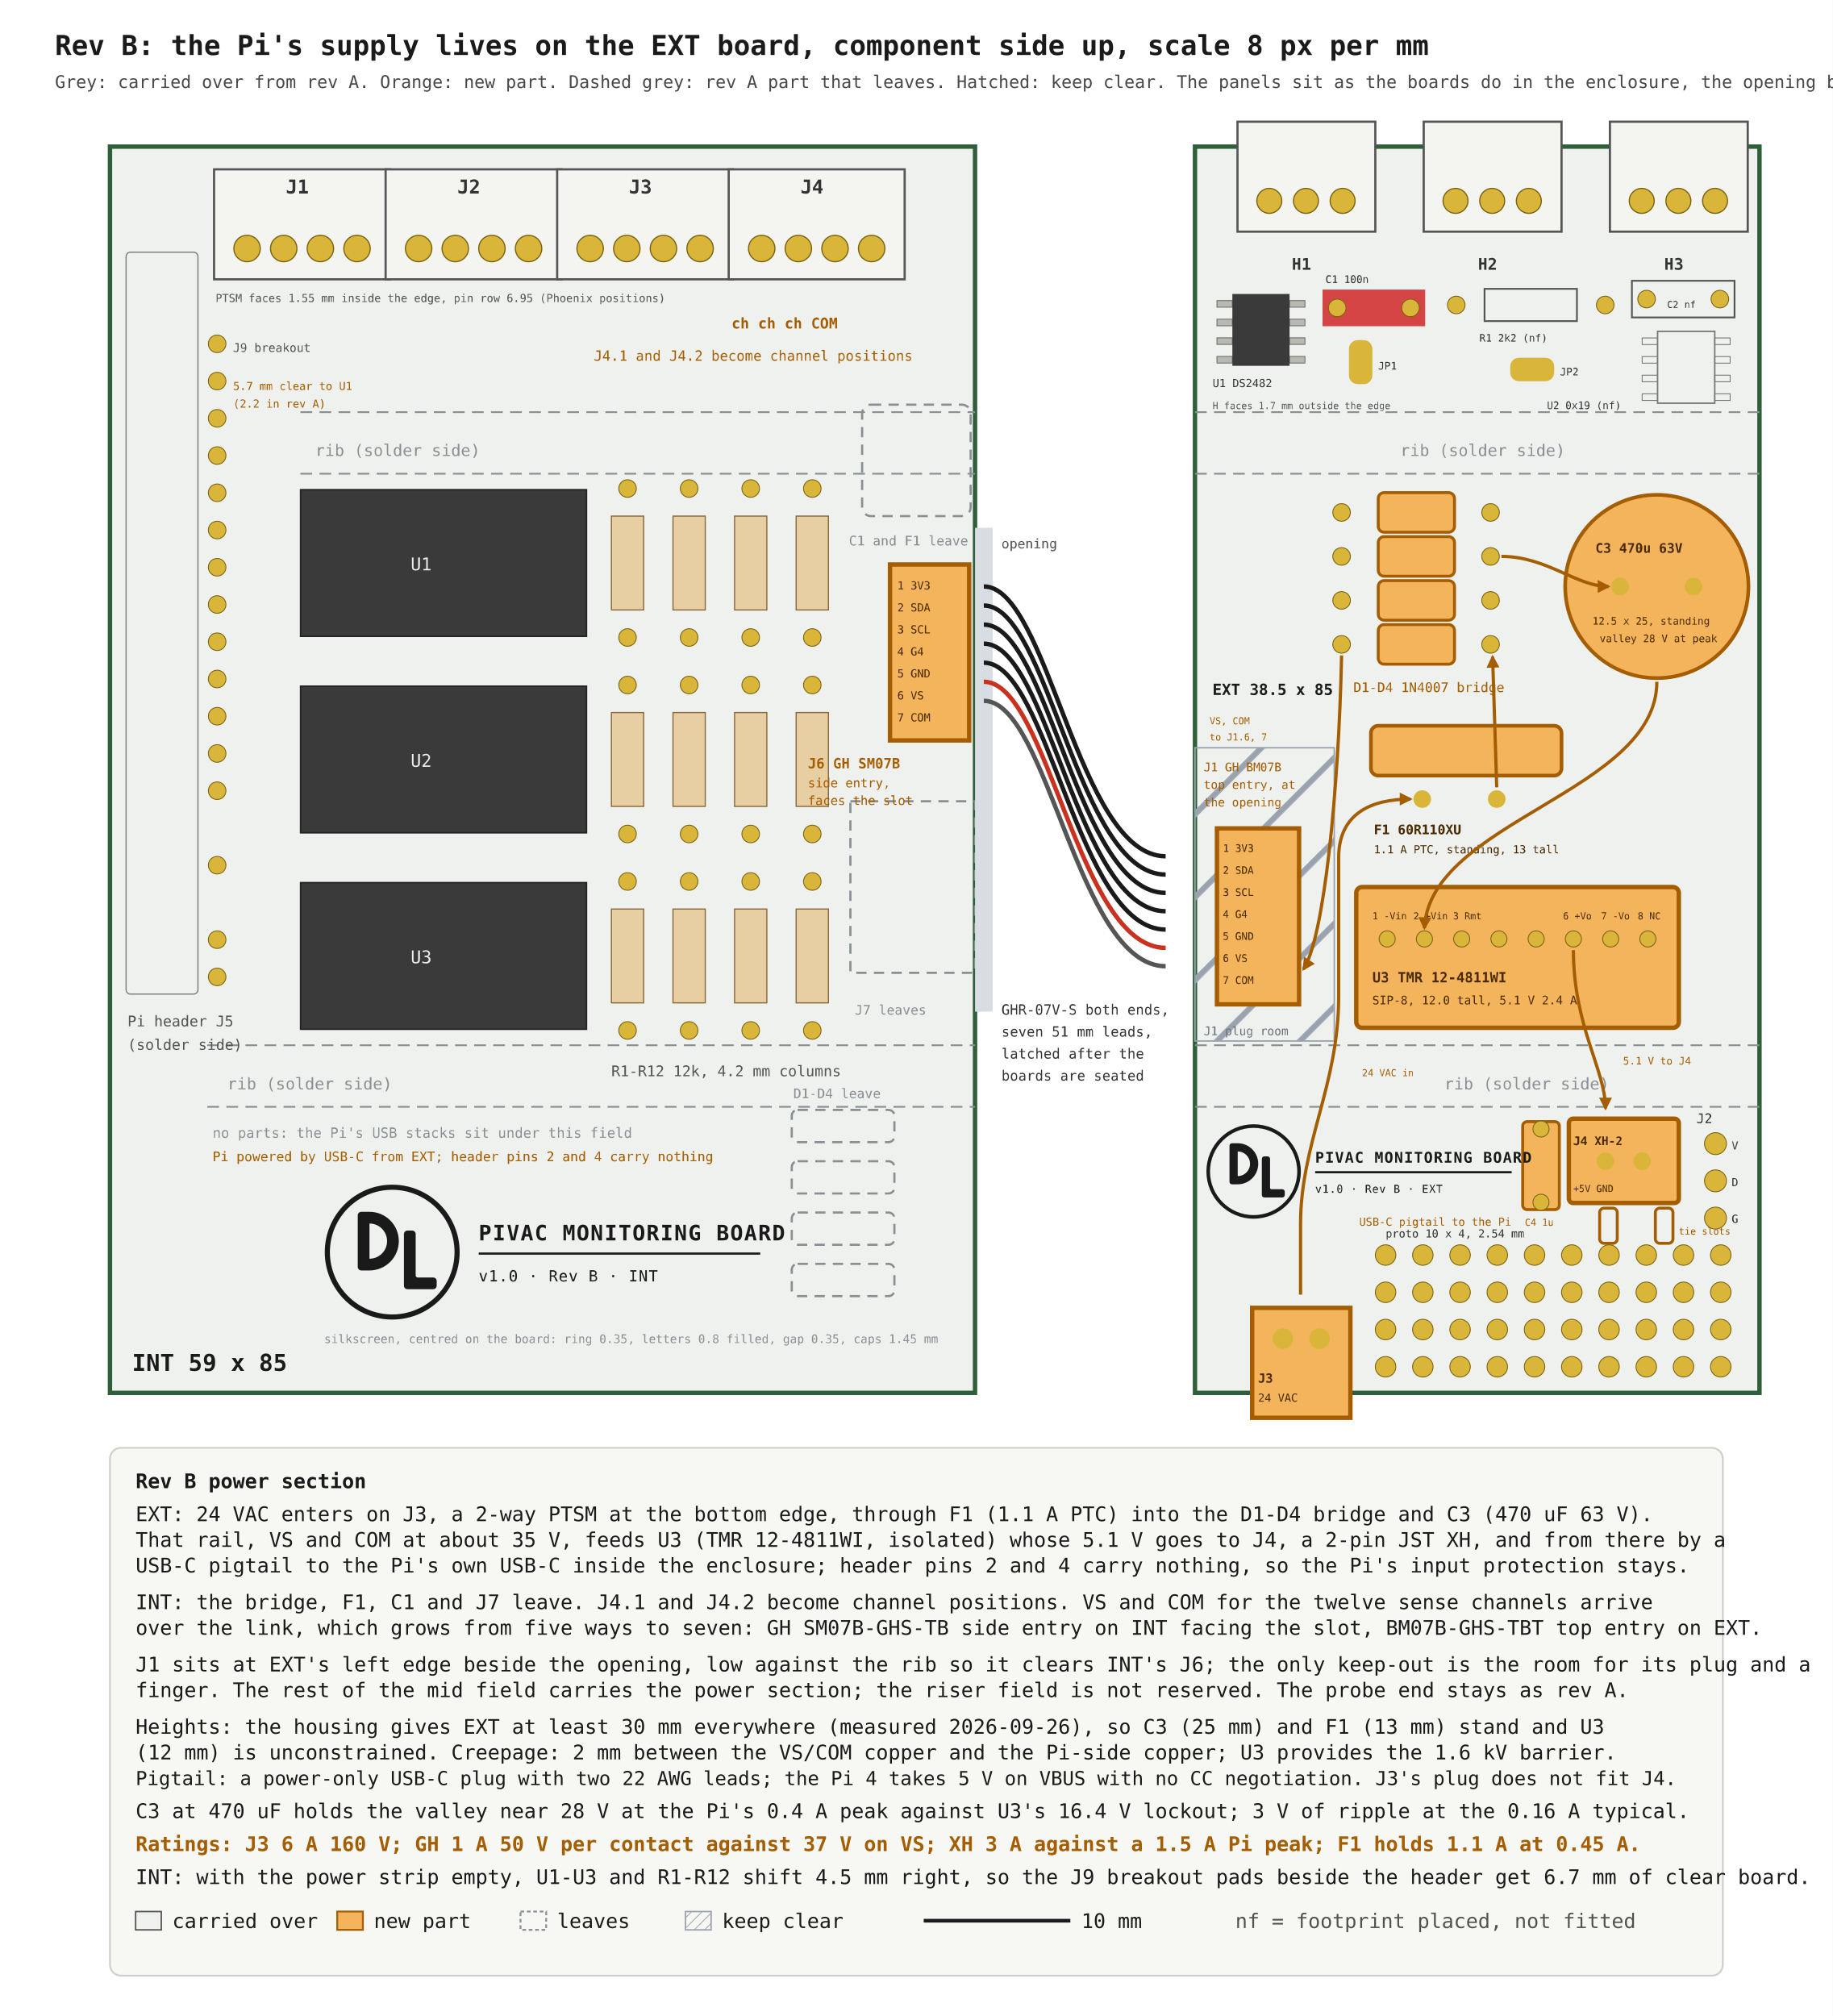
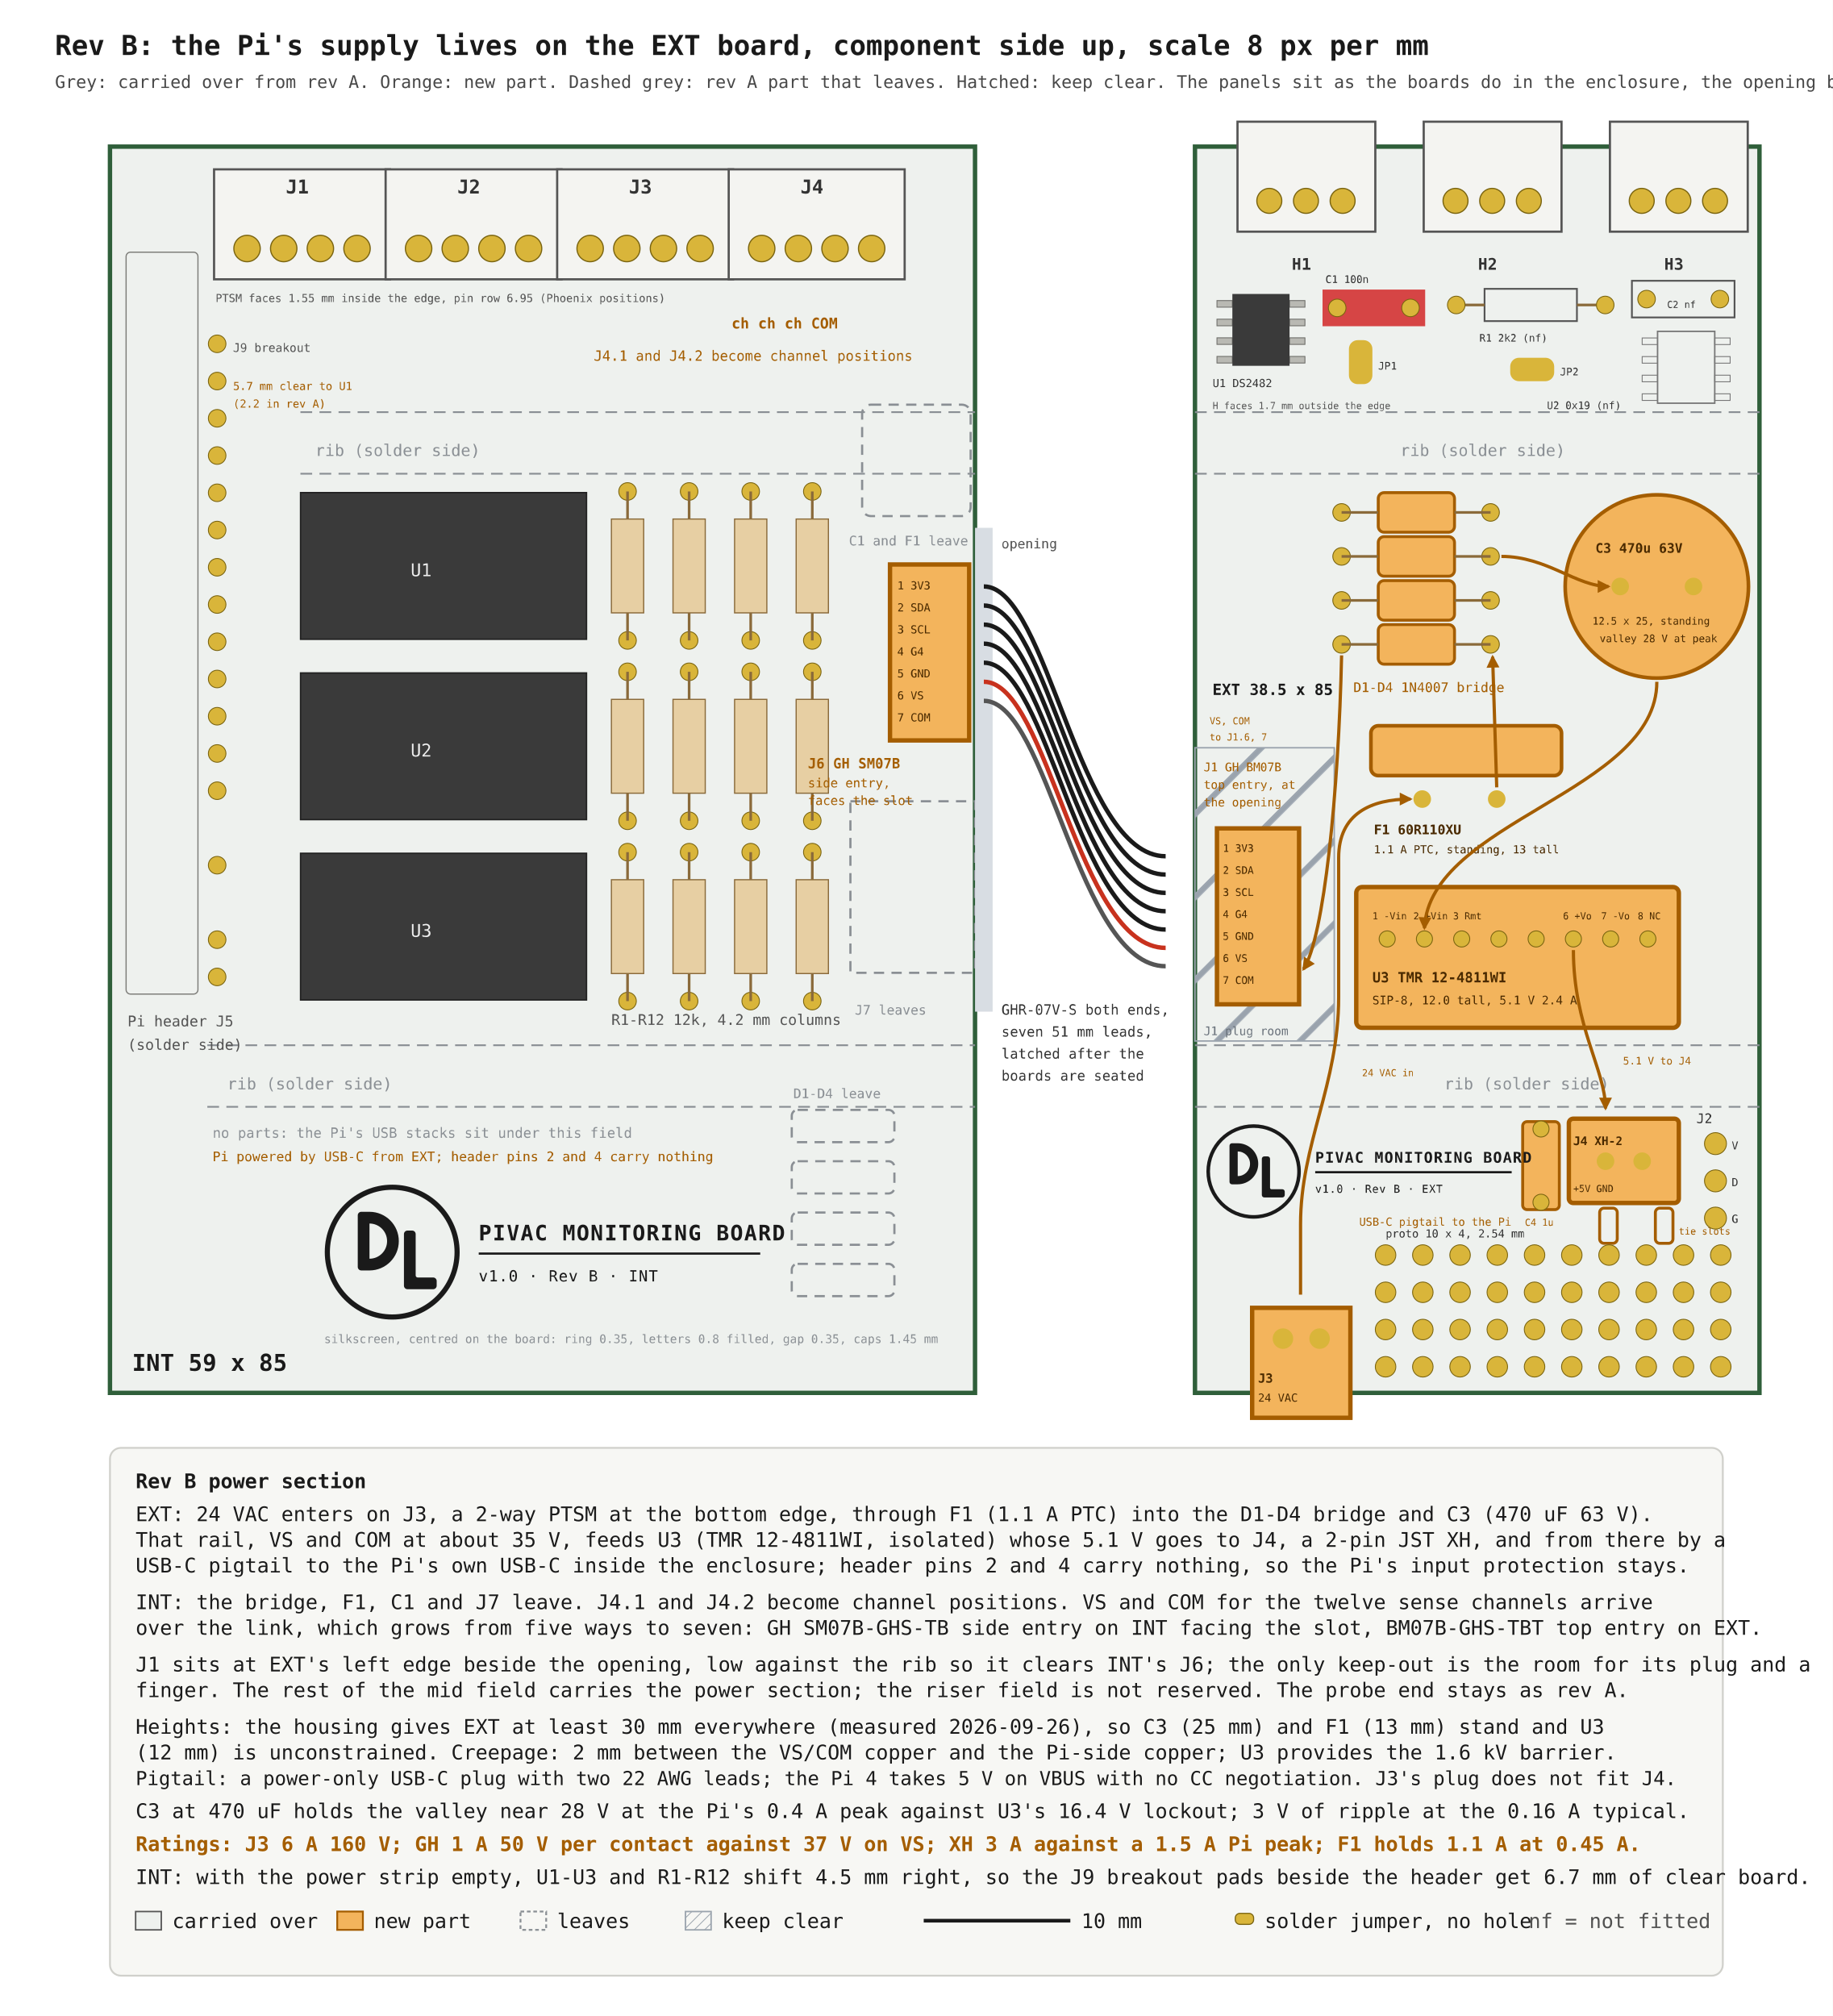
<svg xmlns="http://www.w3.org/2000/svg" viewBox="0 0 1000 1100" role="img" aria-label="Rev B component layout: the 24 VAC entry, rectifier, reservoir and TMR 12-4811WI converter on the EXT board's mid field with a USB-C pigtail to the Pi, a 7-way GH link at the opening carrying VS and COM to the INT board, and the INT board with its power section removed." style="max-width:100%;height:auto">
  <defs>
    <pattern id="hatch" width="4" height="4" patternUnits="userSpaceOnUse" patternTransform="rotate(45)">
      <line x1="0" y1="0" x2="0" y2="4" stroke="#9aa3ad" stroke-width="0.8" />
    </pattern>
    <marker id="arr" viewBox="0 0 6 6" refX="5" refY="3" markerWidth="4" markerHeight="4" orient="auto">
      <path d="M0,0 L6,3 L0,6 z" fill="#a45d00" />
    </marker>
  </defs>
  <rect x="0" y="0" width="1000" height="1100" fill="#ffffff" />
  <g font-family="IBM Plex Mono, ui-monospace, monospace" fill="#1a1a1a">
    <text x="30" y="30" font-size="15" font-weight="700">Rev B: the Pi's supply lives on the EXT board, component side up, scale 8 px per mm</text>
    <text x="30" y="48" font-size="9.5" opacity="0.8">Grey: carried over from rev A. Orange: new part. Dashed grey: rev A part that leaves. Hatched: keep clear. The panels sit as the boards do in the enclosure, the opening between them.</text>
    <g transform="translate(60,80) scale(8)">
      <rect x="0" y="0" width="59" height="85" fill="#eef1ee" stroke="#2f5f3a" stroke-width="0.3" />
      <text x="1.5" y="83.5" font-size="1.6" font-weight="700">INT 59 x 85</text>
      <g stroke="#8a8f94" stroke-width="0.12" stroke-dasharray="0.8 0.5" fill="none">
        <line x1="12.99" y1="18.11" x2="59" y2="18.11" />
        <line x1="12.99" y1="22.31" x2="59" y2="22.31" />
        <line x1="6.64" y1="61.29" x2="59" y2="61.29" />
        <line x1="6.64" y1="65.49" x2="59" y2="65.49" />
      </g>
      <text x="14" y="21.1" font-size="1.1" fill="#8a8f94">rib (solder side)</text>
      <text x="8" y="64.3" font-size="1.1" fill="#8a8f94">rib (solder side)</text>
      <rect x="1.1" y="7.2" width="4.9" height="50.6" rx="0.3" fill="none" stroke="#7c7c78" stroke-width="0.08" />
      <text x="1.2" y="60" font-size="1.0" fill="#555">Pi header J5</text>
      <text x="1.2" y="61.6" font-size="1.0" fill="#555">(solder side)</text>
      <g fill="#f4f4f1" stroke="#555" stroke-width="0.15">
        <rect x="7.1" y="1.55" width="12" height="7.5" />
        <rect x="18.8" y="1.55" width="12" height="7.5" />
        <rect x="30.5" y="1.55" width="12" height="7.5" />
        <rect x="42.2" y="1.55" width="12" height="7.5" />
      </g>
      <g fill="#d9b53a" stroke="#7a6410" stroke-width="0.08">
        <circle cx="9.35" cy="6.95" r="0.9" />
        <circle cx="11.85" cy="6.95" r="0.9" />
        <circle cx="14.35" cy="6.95" r="0.9" />
        <circle cx="16.85" cy="6.95" r="0.9" />
        <circle cx="21.05" cy="6.95" r="0.9" />
        <circle cx="23.55" cy="6.95" r="0.9" />
        <circle cx="26.05" cy="6.95" r="0.9" />
        <circle cx="28.55" cy="6.95" r="0.9" />
        <circle cx="32.75" cy="6.95" r="0.9" />
        <circle cx="35.25" cy="6.95" r="0.9" />
        <circle cx="37.75" cy="6.95" r="0.9" />
        <circle cx="40.25" cy="6.95" r="0.9" />
        <circle cx="44.45" cy="6.95" r="0.9" />
        <circle cx="46.95" cy="6.95" r="0.9" />
        <circle cx="49.45" cy="6.95" r="0.9" />
        <circle cx="51.95" cy="6.95" r="0.9" />
      </g>
      <g font-size="1.3" font-weight="700" fill="#333">
        <text x="12" y="3.2">J1</text>
        <text x="23.7" y="3.2">J2</text>
        <text x="35.4" y="3.2">J3</text>
        <text x="47.1" y="3.2">J4</text>
      </g>
      <text x="42.4" y="12.4" font-size="1.0" font-weight="700" fill="#a45d00">ch  ch  ch  COM</text>
      <text x="7.2" y="10.6" font-size="0.75" fill="#555">PTSM faces 1.55 mm inside the edge, pin row 6.95 (Phoenix positions)</text>
      <text x="33" y="14.6" font-size="0.95" fill="#a45d00">J4.1 and J4.2 become channel positions</text>
      <g fill="#d9b53a" stroke="#7a6410" stroke-width="0.06">
        <circle cx="7.31" cy="13.45" r="0.6" />
        <circle cx="7.31" cy="15.99" r="0.6" />
        <circle cx="7.31" cy="18.53" r="0.6" />
        <circle cx="7.31" cy="21.07" r="0.6" />
        <circle cx="7.31" cy="23.61" r="0.6" />
        <circle cx="7.31" cy="26.15" r="0.6" />
        <circle cx="7.31" cy="28.69" r="0.6" />
        <circle cx="7.31" cy="31.23" r="0.6" />
        <circle cx="7.31" cy="33.77" r="0.6" />
        <circle cx="7.31" cy="36.31" r="0.6" />
        <circle cx="7.31" cy="38.85" r="0.6" />
        <circle cx="7.31" cy="41.39" r="0.6" />
        <circle cx="7.31" cy="43.93" r="0.6" />
        <circle cx="7.31" cy="49.01" r="0.6" />
        <circle cx="7.31" cy="54.09" r="0.6" />
        <circle cx="7.31" cy="56.63" r="0.6" />
      </g>
      <text x="8.4" y="14" font-size="0.8" fill="#555">J9 breakout</text>
      <text x="8.4" y="16.6" font-size="0.75" fill="#a45d00">5.7 mm clear to U1</text>
      <text x="8.4" y="17.8" font-size="0.75" fill="#a45d00">(2.2 in rev A)</text>
      <g fill="#3a3a3a" stroke="#222" stroke-width="0.1">
-         <rect x="13" y="23.4" width="19.5" height="10" />
-         <rect x="13" y="36.8" width="19.5" height="10" />
-         <rect x="13" y="50.2" width="19.5" height="10" />
+         <rect x="13" y="23.6" width="19.5" height="10" />
+         <rect x="13" y="35.9" width="19.5" height="10" />
+         <rect x="13" y="48.2" width="19.5" height="10" />
      </g>
      <g font-size="1.2" fill="#eee">
-         <text x="20.5" y="28.9">U1</text>
-         <text x="20.5" y="42.3">U2</text>
-         <text x="20.5" y="55.7">U3</text>
+         <text x="20.5" y="29.3">U1</text>
+         <text x="20.5" y="41.6">U2</text>
+         <text x="20.5" y="53.9">U3</text>
      </g>
      <g fill="#e7cfa3" stroke="#8a6a3a" stroke-width="0.08">
-         <rect x="34.2" y="25.2" width="2.2" height="6.4" />
-         <rect x="38.4" y="25.2" width="2.2" height="6.4" />
-         <rect x="42.6" y="25.2" width="2.2" height="6.4" />
-         <rect x="46.8" y="25.2" width="2.2" height="6.4" />
-         <rect x="34.2" y="38.6" width="2.2" height="6.4" />
-         <rect x="38.4" y="38.6" width="2.2" height="6.4" />
-         <rect x="42.6" y="38.6" width="2.2" height="6.4" />
-         <rect x="46.8" y="38.6" width="2.2" height="6.4" />
-         <rect x="34.2" y="52" width="2.2" height="6.4" />
-         <rect x="38.4" y="52" width="2.2" height="6.4" />
-         <rect x="42.6" y="52" width="2.2" height="6.4" />
-         <rect x="46.8" y="52" width="2.2" height="6.4" />
-       </g>
-       <g fill="#d9b53a" stroke="#7a6410" stroke-width="0.06">
-         <circle cx="35.3" cy="23.32" r="0.6" />
-         <circle cx="35.3" cy="33.48" r="0.6" />
-         <circle cx="35.3" cy="36.72" r="0.6" />
-         <circle cx="35.3" cy="46.88" r="0.6" />
-         <circle cx="35.3" cy="50.12" r="0.6" />
-         <circle cx="35.3" cy="60.28" r="0.6" />
-         <circle cx="39.5" cy="23.32" r="0.6" />
-         <circle cx="39.5" cy="33.48" r="0.6" />
-         <circle cx="39.5" cy="36.72" r="0.6" />
-         <circle cx="39.5" cy="46.88" r="0.6" />
-         <circle cx="39.5" cy="50.12" r="0.6" />
-         <circle cx="39.5" cy="60.28" r="0.6" />
-         <circle cx="43.7" cy="23.32" r="0.6" />
-         <circle cx="43.7" cy="33.48" r="0.6" />
-         <circle cx="43.7" cy="36.72" r="0.6" />
-         <circle cx="43.7" cy="46.88" r="0.6" />
-         <circle cx="43.7" cy="50.12" r="0.6" />
-         <circle cx="43.7" cy="60.28" r="0.6" />
-         <circle cx="47.9" cy="23.32" r="0.6" />
-         <circle cx="47.9" cy="33.48" r="0.6" />
-         <circle cx="47.9" cy="36.72" r="0.6" />
-         <circle cx="47.9" cy="46.88" r="0.6" />
-         <circle cx="47.9" cy="50.12" r="0.6" />
-         <circle cx="47.9" cy="60.28" r="0.6" />
-       </g>
-       <text x="34.2" y="63.4" font-size="1.0" fill="#555">R1-R12 12k, 4.2 mm columns</text>
+         <rect x="34.2" y="25.4" width="2.2" height="6.4" />
+         <rect x="38.4" y="25.4" width="2.2" height="6.4" />
+         <rect x="42.6" y="25.4" width="2.2" height="6.4" />
+         <rect x="46.8" y="25.4" width="2.2" height="6.4" />
+         <rect x="34.2" y="37.7" width="2.2" height="6.4" />
+         <rect x="38.4" y="37.7" width="2.2" height="6.4" />
+         <rect x="42.6" y="37.7" width="2.2" height="6.4" />
+         <rect x="46.8" y="37.7" width="2.2" height="6.4" />
+         <rect x="34.2" y="50" width="2.2" height="6.4" />
+         <rect x="38.4" y="50" width="2.2" height="6.4" />
+         <rect x="42.6" y="50" width="2.2" height="6.4" />
+         <rect x="46.8" y="50" width="2.2" height="6.4" />
+       </g>
+       <g fill="#d9b53a" stroke="#7a6410" stroke-width="0.06">
+         <circle cx="35.3" cy="23.52" r="0.6" />
+         <circle cx="35.3" cy="33.68" r="0.6" />
+         <circle cx="35.3" cy="35.82" r="0.6" />
+         <circle cx="35.3" cy="45.98" r="0.6" />
+         <circle cx="35.3" cy="48.12" r="0.6" />
+         <circle cx="35.3" cy="58.28" r="0.6" />
+         <circle cx="39.5" cy="23.52" r="0.6" />
+         <circle cx="39.5" cy="33.68" r="0.6" />
+         <circle cx="39.5" cy="35.82" r="0.6" />
+         <circle cx="39.5" cy="45.98" r="0.6" />
+         <circle cx="39.5" cy="48.12" r="0.6" />
+         <circle cx="39.5" cy="58.28" r="0.6" />
+         <circle cx="43.7" cy="23.52" r="0.6" />
+         <circle cx="43.7" cy="33.68" r="0.6" />
+         <circle cx="43.7" cy="35.82" r="0.6" />
+         <circle cx="43.7" cy="45.98" r="0.6" />
+         <circle cx="43.7" cy="48.12" r="0.6" />
+         <circle cx="43.7" cy="58.28" r="0.6" />
+         <circle cx="47.9" cy="23.52" r="0.6" />
+         <circle cx="47.9" cy="33.68" r="0.6" />
+         <circle cx="47.9" cy="35.82" r="0.6" />
+         <circle cx="47.9" cy="45.98" r="0.6" />
+         <circle cx="47.9" cy="48.12" r="0.6" />
+         <circle cx="47.9" cy="58.28" r="0.6" />
+       </g>
+       <g stroke="#8a6a3a" stroke-width="0.18">
+         <line x1="35.3" y1="23.52" x2="35.3" y2="25.40" />
+         <line x1="35.3" y1="31.80" x2="35.3" y2="33.68" />
+         <line x1="35.3" y1="35.82" x2="35.3" y2="37.70" />
+         <line x1="35.3" y1="44.10" x2="35.3" y2="45.98" />
+         <line x1="35.3" y1="48.12" x2="35.3" y2="50.00" />
+         <line x1="35.3" y1="56.40" x2="35.3" y2="58.28" />
+         <line x1="39.5" y1="23.52" x2="39.5" y2="25.40" />
+         <line x1="39.5" y1="31.80" x2="39.5" y2="33.68" />
+         <line x1="39.5" y1="35.82" x2="39.5" y2="37.70" />
+         <line x1="39.5" y1="44.10" x2="39.5" y2="45.98" />
+         <line x1="39.5" y1="48.12" x2="39.5" y2="50.00" />
+         <line x1="39.5" y1="56.40" x2="39.5" y2="58.28" />
+         <line x1="43.7" y1="23.52" x2="43.7" y2="25.40" />
+         <line x1="43.7" y1="31.80" x2="43.7" y2="33.68" />
+         <line x1="43.7" y1="35.82" x2="43.7" y2="37.70" />
+         <line x1="43.7" y1="44.10" x2="43.7" y2="45.98" />
+         <line x1="43.7" y1="48.12" x2="43.7" y2="50.00" />
+         <line x1="43.7" y1="56.40" x2="43.7" y2="58.28" />
+         <line x1="47.9" y1="23.52" x2="47.9" y2="25.40" />
+         <line x1="47.9" y1="31.80" x2="47.9" y2="33.68" />
+         <line x1="47.9" y1="35.82" x2="47.9" y2="37.70" />
+         <line x1="47.9" y1="44.10" x2="47.9" y2="45.98" />
+         <line x1="47.9" y1="48.12" x2="47.9" y2="50.00" />
+         <line x1="47.9" y1="56.40" x2="47.9" y2="58.28" />
+       </g>
+       <text x="34.2" y="59.9" font-size="1.0" fill="#555">R1-R12 12k, 4.2 mm columns</text>
      <g fill="none" stroke="#8a8f94" stroke-width="0.15" stroke-dasharray="0.7 0.5">
        <rect x="51.3" y="17.6" width="7.4" height="7.6" rx="0.6" />
        <rect x="46.5" y="65.7" width="7" height="2.2" rx="0.4" />
        <rect x="46.5" y="69.2" width="7" height="2.2" rx="0.4" />
        <rect x="46.5" y="72.7" width="7" height="2.2" rx="0.4" />
        <rect x="46.5" y="76.2" width="7" height="2.2" rx="0.4" />
        <rect x="50.5" y="44.65" width="8.5" height="11.7" />
      </g>
      <g font-size="0.9" fill="#8a8f94">
        <text x="50.4" y="27.2">C1 and F1 leave</text>
        <text x="46.6" y="64.9">D1-D4 leave</text>
        <text x="50.8" y="59.2">J7 leaves</text>
      </g>
      <rect x="59" y="26" width="1.2" height="33" fill="#d8dde3" />
      <rect x="53.2" y="28.5" width="5.4" height="12" fill="#f3b45c" stroke="#a45d00" stroke-width="0.3" />
      <g fill="#4a2a00" font-size="0.75">
        <text x="53.7" y="30.2">1 3V3</text>
        <text x="53.7" y="31.7">2 SDA</text>
        <text x="53.7" y="33.2">3 SCL</text>
        <text x="53.7" y="34.7">4 G4</text>
        <text x="53.7" y="36.2">5 GND</text>
        <text x="53.7" y="37.7">6 VS</text>
        <text x="53.7" y="39.2">7 COM</text>
      </g>
      <text x="47.6" y="42.4" font-size="0.95" font-weight="700" fill="#a45d00">J6 GH SM07B</text>
      <text x="47.6" y="43.7" font-size="0.85" fill="#a45d00">side entry,</text>
      <text x="47.6" y="44.9" font-size="0.85" fill="#a45d00">faces the slot</text>
      <text x="7" y="67.6" font-size="0.95" fill="#8a8f94">no parts: the Pi's USB stacks sit under this field</text>
      <text x="7" y="69.2" font-size="0.9" fill="#a45d00">Pi powered by USB-C from EXT; header pins 2 and 4 carry nothing</text>
      <g transform="translate(19.25,75.4)">
        <circle cx="0" cy="0" r="4.425" fill="none" stroke="#1a1a1a" stroke-width="0.35" />
        <path d="M -2.35 1.01 L -2.35 -2.51 A 0.24 0.24 0 0 1 -2.11 -2.75 L -1.55 -2.75 A 2 2 0 0 1 -1.55 1.25 L -2.11 1.25 A 0.24 0.24 0 0 1 -2.35 1.01 Z M -1.55 -1.95 L -1.55 0.45 A 1.2 1.2 0 0 0 -1.55 -1.95 Z" fill="#1a1a1a" fill-rule="nonzero" />
        <path d="M 0.8 -1.23 A 0.24 0.24 0 0 1 1.04 -1.47 L 1.36 -1.47 A 0.24 0.24 0 0 1 1.6 -1.23 L 1.6 1.59 A 0.14 0.14 0 0 0 1.74 1.73 L 2.793 1.73 A 0.24 0.24 0 0 1 3.033 1.97 L 3.033 2.29 A 0.24 0.24 0 0 1 2.793 2.53 L 1.04 2.53 A 0.24 0.24 0 0 1 0.8 2.29 Z" fill="#1a1a1a" />
      </g>
      <text x="25.15" y="74.6" font-size="1.45" font-weight="700" letter-spacing="0.08">PIVAC MONITORING BOARD</text>
      <line x1="25.15" y1="75.5" x2="44.35" y2="75.5" stroke="#1a1a1a" stroke-width="0.15" />
      <text x="25.15" y="77.4" font-size="1.05" letter-spacing="0.05">v1.0  ·  Rev B  ·  INT</text>
      <text x="14.6" y="81.6" font-size="0.8" fill="#8a8f94">silkscreen, centred on the board: ring 0.35, letters 0.8 filled, gap 0.35, caps 1.45 mm</text>
    </g>
    <g transform="translate(60,80) scale(8)">
      <g stroke-width="0.3" fill="none" stroke="#1a1a1a">
        <path d="M 59.6 30 C 64 30, 66 48.4, 72 48.4" />
        <path d="M 59.6 31.3 C 64 31.3, 66 49.65, 72 49.65" />
        <path d="M 59.6 32.6 C 64 32.6, 66 50.9, 72 50.9" />
        <path d="M 59.6 33.9 C 64 33.9, 66 52.15, 72 52.15" />
        <path d="M 59.6 35.2 C 64 35.2, 66 53.4, 72 53.4" />
      </g>
      <g stroke-width="0.3" fill="none">
        <path d="M 59.6 36.5 C 64 36.5, 66 54.65, 72 54.65" stroke="#c8321e" />
        <path d="M 59.6 37.8 C 64 37.8, 66 55.9, 72 55.9" stroke="#555" />
      </g>
      <text x="60.8" y="59.2" font-size="0.95" fill="#333">GHR-07V-S both ends,</text>
      <text x="60.8" y="60.7" font-size="0.95" fill="#333">seven 51 mm leads,</text>
      <text x="60.8" y="62.2" font-size="0.95" fill="#333">latched after the</text>
      <text x="60.8" y="63.7" font-size="0.95" fill="#333">boards are seated</text>
      <text x="60.8" y="27.4" font-size="0.9" fill="#555">opening</text>
    </g>
    <g transform="translate(652,80) scale(8)">
      <rect x="0" y="0" width="38.5" height="85" fill="#eef1ee" stroke="#2f5f3a" stroke-width="0.3" />
      <text x="1.2" y="37.4" font-size="1.05" font-weight="700">EXT 38.5 x 85</text>
      <g stroke="#8a8f94" stroke-width="0.12" stroke-dasharray="0.8 0.5" fill="none">
        <line x1="0" y1="18.11" x2="38.5" y2="18.11" />
        <line x1="0" y1="22.31" x2="38.5" y2="22.31" />
        <line x1="0" y1="61.29" x2="38.5" y2="61.29" />
        <line x1="0" y1="65.49" x2="38.5" y2="65.49" />
      </g>
      <text x="14" y="21.1" font-size="1.1" fill="#8a8f94">rib (solder side)</text>
      <text x="17" y="64.3" font-size="1.1" fill="#8a8f94">rib (solder side)</text>
      <rect x="0" y="41" width="9.5" height="20" fill="url(#hatch)" stroke="#9aa3ad" stroke-width="0.1" />
      <text x="0.6" y="60.6" font-size="0.8" fill="#6b737c">J1 plug room</text>
      <g fill="#f4f4f1" stroke="#555" stroke-width="0.15">
        <rect x="2.9" y="-1.7" width="9.4" height="7.5" />
        <rect x="15.6" y="-1.7" width="9.4" height="7.5" />
        <rect x="28.3" y="-1.7" width="9.4" height="7.5" />
      </g>
      <g fill="#d9b53a" stroke="#7a6410" stroke-width="0.08">
        <circle cx="5.07" cy="3.7" r="0.85" />
        <circle cx="7.57" cy="3.7" r="0.85" />
        <circle cx="10.07" cy="3.7" r="0.85" />
        <circle cx="17.77" cy="3.7" r="0.85" />
        <circle cx="20.27" cy="3.7" r="0.85" />
        <circle cx="22.77" cy="3.7" r="0.85" />
        <circle cx="30.47" cy="3.7" r="0.85" />
        <circle cx="32.97" cy="3.7" r="0.85" />
        <circle cx="35.47" cy="3.7" r="0.85" />
      </g>
      <g font-size="1.1" font-weight="700" fill="#333">
        <text x="6.6" y="8.4">H1</text>
        <text x="19.3" y="8.4">H2</text>
        <text x="32" y="8.4">H3</text>
      </g>
      <text x="1.2" y="17.9" font-size="0.65" fill="#555">H faces 1.7 mm outside the edge</text>
      <g fill="#b9b9b3" stroke="#6f6f6a" stroke-width="0.06">
        <rect x="1.5" y="10.50" width="1.05" height="0.45" />
        <rect x="6.45" y="10.50" width="1.05" height="0.45" />
        <rect x="1.5" y="11.77" width="1.05" height="0.45" />
        <rect x="6.45" y="11.77" width="1.05" height="0.45" />
        <rect x="1.5" y="13.04" width="1.05" height="0.45" />
        <rect x="6.45" y="13.04" width="1.05" height="0.45" />
        <rect x="1.5" y="14.31" width="1.05" height="0.45" />
        <rect x="6.45" y="14.31" width="1.05" height="0.45" />
      </g>
      <rect x="2.55" y="10.05" width="3.9" height="4.9" fill="#3a3a3a" />
      <text x="1.2" y="16.4" font-size="0.75" fill="#333">U1 DS2482</text>
      <rect x="8.7" y="9.75" width="7" height="2.5" fill="#d64545" />
      <circle cx="9.7" cy="11" r="0.6" fill="#d9b53a" stroke="#7a6410" stroke-width="0.06" />
      <circle cx="14.7" cy="11" r="0.6" fill="#d9b53a" stroke="#7a6410" stroke-width="0.06" />
      <text x="8.9" y="9.3" font-size="0.7" fill="#333">C1 100n</text>
      <rect x="10.5" y="13.2" width="1.6" height="3" rx="0.6" fill="#d9b53a" />
      <text x="12.5" y="15.2" font-size="0.7" fill="#333">JP1</text>
      <rect x="19.75" y="9.7" width="6.3" height="2.2" fill="none" stroke="#555" stroke-width="0.12" />
+       <g stroke="#8a6a3a" stroke-width="0.18">
+         <line x1="17.82" y1="10.8" x2="19.75" y2="10.8" />
+         <line x1="26.05" y1="10.8" x2="27.98" y2="10.8" />
+       </g>
      <circle cx="17.82" cy="10.8" r="0.6" fill="#d9b53a" stroke="#7a6410" stroke-width="0.06" />
      <circle cx="27.98" cy="10.8" r="0.6" fill="#d9b53a" stroke="#7a6410" stroke-width="0.06" />
      <text x="19.4" y="13.3" font-size="0.7" fill="#333">R1 2k2 (nf)</text>
      <rect x="21.5" y="14.4" width="3" height="1.6" rx="0.6" fill="#d9b53a" />
      <text x="24.9" y="15.6" font-size="0.7" fill="#333">JP2</text>
      <rect x="29.8" y="9.15" width="7" height="2.5" fill="none" stroke="#555" stroke-width="0.12" />
      <circle cx="30.8" cy="10.4" r="0.6" fill="#d9b53a" stroke="#7a6410" stroke-width="0.06" />
      <circle cx="35.8" cy="10.4" r="0.6" fill="#d9b53a" stroke="#7a6410" stroke-width="0.06" />
      <text x="32.2" y="11.0" font-size="0.65" fill="#333">C2 nf</text>
      <g fill="none" stroke="#777" stroke-width="0.06">
        <rect x="30.5" y="13.05" width="1.05" height="0.45" />
        <rect x="35.45" y="13.05" width="1.05" height="0.45" />
        <rect x="30.5" y="14.32" width="1.05" height="0.45" />
        <rect x="35.45" y="14.32" width="1.05" height="0.45" />
        <rect x="30.5" y="15.59" width="1.05" height="0.45" />
        <rect x="35.45" y="15.59" width="1.05" height="0.45" />
        <rect x="30.5" y="16.86" width="1.05" height="0.45" />
        <rect x="35.45" y="16.86" width="1.05" height="0.45" />
      </g>
      <rect x="31.55" y="12.6" width="3.9" height="4.9" fill="none" stroke="#777" stroke-width="0.1" />
      <text x="24.0" y="17.9" font-size="0.7" fill="#333">U2 0x19 (nf)</text>
      <rect x="1.5" y="46.5" width="5.6" height="12" fill="#f3b45c" stroke="#a45d00" stroke-width="0.3" />
      <g fill="#4a2a00" font-size="0.7">
        <text x="1.9" y="48.1">1 3V3</text>
        <text x="1.9" y="49.6">2 SDA</text>
        <text x="1.9" y="51.1">3 SCL</text>
        <text x="1.9" y="52.6">4 G4</text>
        <text x="1.9" y="54.1">5 GND</text>
        <text x="1.9" y="55.6">6 VS</text>
        <text x="1.9" y="57.1">7 COM</text>
      </g>
      <text x="0.6" y="42.6" font-size="0.8" fill="#a45d00">J1 GH BM07B</text>
      <text x="0.6" y="43.8" font-size="0.8" fill="#a45d00">top entry, at</text>
      <text x="0.6" y="45" font-size="0.8" fill="#a45d00">the opening</text>
      <g fill="#f3b45c" stroke="#a45d00" stroke-width="0.2">
        <rect x="12.5" y="23.6" width="5.2" height="2.7" rx="0.4" />
        <rect x="12.5" y="26.6" width="5.2" height="2.7" rx="0.4" />
        <rect x="12.5" y="29.6" width="5.2" height="2.7" rx="0.4" />
        <rect x="12.5" y="32.6" width="5.2" height="2.7" rx="0.4" />
      </g>
      <g fill="#d9b53a" stroke="#7a6410" stroke-width="0.06">
        <circle cx="10" cy="24.95" r="0.6" />
        <circle cx="20.16" cy="24.95" r="0.6" />
        <circle cx="10" cy="27.95" r="0.6" />
        <circle cx="20.16" cy="27.95" r="0.6" />
        <circle cx="10" cy="30.95" r="0.6" />
        <circle cx="20.16" cy="30.95" r="0.6" />
        <circle cx="10" cy="33.95" r="0.6" />
        <circle cx="20.16" cy="33.95" r="0.6" />
      </g>
+       <g stroke="#8a6a3a" stroke-width="0.18">
+         <line x1="10" y1="24.95" x2="12.5" y2="24.95" />
+         <line x1="17.7" y1="24.95" x2="20.16" y2="24.95" />
+         <line x1="10" y1="27.95" x2="12.5" y2="27.95" />
+         <line x1="17.7" y1="27.95" x2="20.16" y2="27.95" />
+         <line x1="10" y1="30.95" x2="12.5" y2="30.95" />
+         <line x1="17.7" y1="30.95" x2="20.16" y2="30.95" />
+         <line x1="10" y1="33.95" x2="12.5" y2="33.95" />
+         <line x1="17.7" y1="33.95" x2="20.16" y2="33.95" />
+       </g>
      <text x="10.8" y="37.2" font-size="0.9" fill="#a45d00">D1-D4 1N4007 bridge</text>
      <circle cx="31.5" cy="30" r="6.25" fill="#f3b45c" stroke="#a45d00" stroke-width="0.25" />
      <circle cx="29" cy="30" r="0.6" fill="#d9b53a" />
      <circle cx="34" cy="30" r="0.6" fill="#d9b53a" />
      <text x="27.3" y="27.7" font-size="0.9" font-weight="700" fill="#4a2a00">C3 470u 63V</text>
      <text x="27.1" y="32.6" font-size="0.7" fill="#4a2a00">12.5 x 25, standing</text>
      <text x="27.6" y="33.8" font-size="0.7" fill="#4a2a00">valley 28 V at peak</text>
      <rect x="12" y="39.5" width="13" height="3.4" rx="0.5" fill="#f3b45c" stroke="#a45d00" stroke-width="0.25" />
      <circle cx="15.5" cy="44.5" r="0.6" fill="#d9b53a" />
      <circle cx="20.58" cy="44.5" r="0.6" fill="#d9b53a" />
      <text x="12.2" y="46.9" font-size="0.9" font-weight="700" fill="#4a2a00">F1 60R110XU</text>
      <text x="12.2" y="48.2" font-size="0.75" fill="#4a2a00">1.1 A PTC, standing, 13 tall</text>
      <rect x="11" y="50.5" width="22" height="9.6" rx="0.4" fill="#f3b45c" stroke="#a45d00" stroke-width="0.3" />
      <g fill="#d9b53a" stroke="#7a6410" stroke-width="0.06">
        <circle cx="13.11" cy="54.04" r="0.55" />
        <circle cx="15.65" cy="54.04" r="0.55" />
        <circle cx="18.19" cy="54.04" r="0.55" />
        <circle cx="20.73" cy="54.04" r="0.55" />
        <circle cx="23.27" cy="54.04" r="0.55" />
        <circle cx="25.81" cy="54.04" r="0.55" />
        <circle cx="28.35" cy="54.04" r="0.55" />
        <circle cx="30.89" cy="54.04" r="0.55" />
      </g>
      <g fill="#4a2a00" font-size="0.65">
        <text x="12.1" y="52.7">1 -Vin</text>
        <text x="14.9" y="52.7">2 +Vin</text>
        <text x="17.6" y="52.7">3 Rmt</text>
        <text x="25.1" y="52.7">6 +Vo</text>
        <text x="27.7" y="52.7">7 -Vo</text>
        <text x="30.2" y="52.7">8 NC</text>
      </g>
      <text x="12.1" y="57" font-size="0.95" font-weight="700" fill="#4a2a00">U3 TMR 12-4811WI</text>
      <text x="12.1" y="58.5" font-size="0.8" fill="#4a2a00">SIP-8, 12.0 tall, 5.1 V 2.4 A</text>
      <rect x="25.5" y="66.3" width="7.5" height="5.75" rx="0.3" fill="#f3b45c" stroke="#a45d00" stroke-width="0.3" />
      <circle cx="28" cy="69.2" r="0.6" fill="#d9b53a" />
      <circle cx="30.5" cy="69.2" r="0.6" fill="#d9b53a" />
      <text x="25.8" y="68.1" font-size="0.8" font-weight="700" fill="#4a2a00">J4 XH-2</text>
      <text x="25.8" y="71.3" font-size="0.65" fill="#4a2a00">+5V  GND</text>
      <rect x="22.35" y="66.5" width="2.5" height="6" rx="0.3" fill="#f3b45c" stroke="#a45d00" stroke-width="0.2" />
      <circle cx="23.6" cy="67" r="0.55" fill="#d9b53a" stroke="#7a6410" stroke-width="0.06" />
      <circle cx="23.6" cy="72" r="0.55" fill="#d9b53a" stroke="#7a6410" stroke-width="0.06" />
      <text x="22.5" y="73.6" font-size="0.65" fill="#a45d00">C4 1u</text>
      <rect x="27.6" y="72.4" width="1.2" height="2.4" rx="0.3" fill="none" stroke="#a45d00" stroke-width="0.2" />
      <rect x="31.4" y="72.4" width="1.2" height="2.4" rx="0.3" fill="none" stroke="#a45d00" stroke-width="0.2" />
      <text x="33.0" y="74.2" font-size="0.65" fill="#a45d00">tie slots</text>
      <text x="11.2" y="73.6" font-size="0.75" fill="#a45d00">USB-C pigtail to the Pi</text>
      <g fill="#d9b53a" stroke="#7a6410" stroke-width="0.06">
        <circle cx="35.5" cy="68" r="0.75" />
        <circle cx="35.5" cy="70.54" r="0.75" />
        <circle cx="35.5" cy="73.08" r="0.75" />
      </g>
      <text x="34.2" y="66.6" font-size="0.9" fill="#333">J2</text>
      <text x="36.6" y="68.4" font-size="0.75" fill="#333">V</text>
      <text x="36.6" y="70.9" font-size="0.75" fill="#333">D</text>
      <text x="36.6" y="73.4" font-size="0.75" fill="#333">G</text>
      <g transform="translate(4.0,69.9) scale(0.7)">
        <circle cx="0" cy="0" r="4.425" fill="none" stroke="#1a1a1a" stroke-width="0.35" />
        <path d="M -2.35 1.01 L -2.35 -2.51 A 0.24 0.24 0 0 1 -2.11 -2.75 L -1.55 -2.75 A 2 2 0 0 1 -1.55 1.25 L -2.11 1.25 A 0.24 0.24 0 0 1 -2.35 1.01 Z M -1.55 -1.95 L -1.55 0.45 A 1.2 1.2 0 0 0 -1.55 -1.95 Z" fill="#1a1a1a" fill-rule="nonzero" />
        <path d="M 0.8 -1.23 A 0.24 0.24 0 0 1 1.04 -1.47 L 1.36 -1.47 A 0.24 0.24 0 0 1 1.6 -1.23 L 1.6 1.59 A 0.14 0.14 0 0 0 1.74 1.73 L 2.793 1.73 A 0.24 0.24 0 0 1 3.033 1.97 L 3.033 2.29 A 0.24 0.24 0 0 1 2.793 2.53 L 1.04 2.53 A 0.24 0.24 0 0 1 0.8 2.29 Z" fill="#1a1a1a" />
      </g>
      <text x="8.2" y="69.3" font-size="1.02" font-weight="700" letter-spacing="0.06">PIVAC MONITORING BOARD</text>
      <line x1="8.2" y1="69.95" x2="21.6" y2="69.95" stroke="#1a1a1a" stroke-width="0.15" />
      <text x="8.2" y="71.35" font-size="0.74" letter-spacing="0.04">v1.0  ·  Rev B  ·  EXT</text>
      <g fill="#d9b53a" stroke="#7a6410" stroke-width="0.06">
        <g id="pb">
          <circle cx="13" cy="75.6" r="0.7" />
          <circle cx="15.54" cy="75.6" r="0.7" />
          <circle cx="18.08" cy="75.6" r="0.7" />
          <circle cx="20.62" cy="75.6" r="0.7" />
          <circle cx="23.16" cy="75.6" r="0.7" />
          <circle cx="25.7" cy="75.6" r="0.7" />
          <circle cx="28.24" cy="75.6" r="0.7" />
          <circle cx="30.78" cy="75.6" r="0.7" />
          <circle cx="33.32" cy="75.6" r="0.7" />
          <circle cx="35.86" cy="75.6" r="0.7" />
        </g>
        <use href="#pb" y="2.54" />
        <use href="#pb" y="5.08" />
        <use href="#pb" y="7.62" />
      </g>
      <text x="13" y="74.4" font-size="0.75" fill="#333">proto 10 x 4, 2.54 mm</text>
      <rect x="3.9" y="79.2" width="6.7" height="7.5" fill="#f3b45c" stroke="#a45d00" stroke-width="0.3" />
      <circle cx="6" cy="81.3" r="0.7" fill="#d9b53a" />
      <circle cx="8.5" cy="81.3" r="0.7" fill="#d9b53a" />
      <text x="4.3" y="84.3" font-size="0.85" font-weight="700" fill="#4a2a00">J3</text>
      <text x="4.3" y="85.6" font-size="0.75" fill="#4a2a00">24 VAC</text>
      <g stroke="#a45d00" stroke-width="0.22" fill="none" marker-end="url(#arr)">
        <path d="M 7.2 78.3 L 7.2 73.5 C 7.2 68, 9.8 64, 9.8 58 L 9.8 48.5 C 9.8 45.5, 12 44.5, 14.7 44.5" />
        <path d="M 20.58 43.7 L 20.3 34.8" />
        <path d="M 20.9 27.95 C 24 27.95, 26 30, 28.2 30" />
        <path d="M 31.5 36.5 C 31.5 44, 16 46, 15.65 53.3" />
        <path d="M 25.81 54.8 C 25.81 60, 28 63, 28 65.6" />
        <path d="M 10 34.7 C 9.8 44, 8.8 54, 7.4 56.1" />
      </g>
      <g font-size="0.7" fill="#a45d00">
        <text x="29.2" y="62.6">5.1 V to J4</text>
        <text x="11.4" y="63.4" font-size="0.65">24 VAC in</text>
        <text x="1.0" y="39.4" font-size="0.65">VS, COM</text>
        <text x="1.0" y="40.5" font-size="0.65">to J1.6, 7</text>
      </g>
    </g>
    <g transform="translate(60,790)">
      <rect x="0" y="0" width="880" height="288" rx="6" fill="#f7f7f4" stroke="#d0d0cb" stroke-width="1" />
      <g font-size="11">
        <text x="14" y="22" font-weight="700">Rev B power section</text>
        <text x="14" y="40">EXT: 24 VAC enters on J3, a 2-way PTSM at the bottom edge, through F1 (1.1 A PTC) into the D1-D4 bridge and C3 (470 uF 63 V).</text>
        <text x="14" y="54">That rail, VS and COM at about 35 V, feeds U3 (TMR 12-4811WI, isolated) whose 5.1 V goes to J4, a 2-pin JST XH, and from there by a</text>
        <text x="14" y="68">USB-C pigtail to the Pi's own USB-C inside the enclosure; header pins 2 and 4 carry nothing, so the Pi's input protection stays.</text>
        <text x="14" y="88">INT: the bridge, F1, C1 and J7 leave. J4.1 and J4.2 become channel positions. VS and COM for the twelve sense channels arrive</text>
        <text x="14" y="102">over the link, which grows from five ways to seven: GH SM07B-GHS-TB side entry on INT facing the slot, BM07B-GHS-TBT top entry on EXT.</text>
        <text x="14" y="122">J1 sits at EXT's left edge beside the opening, low against the rib so it clears INT's J6; the only keep-out is the room for its plug and a</text>
        <text x="14" y="136">finger. The rest of the mid field carries the power section; the riser field is not reserved. The probe end stays as rev A.</text>
        <text x="14" y="156">Heights: the housing gives EXT at least 30 mm everywhere (measured 2026-09-26), so C3 (25 mm) and F1 (13 mm) stand and U3</text>
        <text x="14" y="170">(12 mm) is unconstrained. Creepage: 2 mm between the VS/COM copper and the Pi-side copper; U3 provides the 1.6 kV barrier.</text>
        <text x="14" y="184" font-size="10.5">Pigtail: a power-only USB-C plug with two 22 AWG leads; the Pi 4 takes 5 V on VBUS with no CC negotiation. J3's plug does not fit J4.</text>
        <text x="14" y="202">C3 at 470 uF holds the valley near 28 V at the Pi's 0.4 A peak against U3's 16.4 V lockout; 3 V of ripple at the 0.16 A typical.</text>
        <text x="14" y="220" fill="#a45d00" font-weight="700">Ratings: J3 6 A 160 V; GH 1 A 50 V per contact against 37 V on VS; XH 3 A against a 1.5 A Pi peak; F1 holds 1.1 A at 0.45 A.</text>
        <text x="14" y="238">INT: with the power strip empty, U1-U3 and R1-R12 shift 4.5 mm right, so the J9 breakout pads beside the header get 6.7 mm of clear board.</text>
      </g>
      <g font-size="11" transform="translate(14,262)">
        <rect x="0" y="-9" width="14" height="10" fill="#eef1ee" stroke="#555" stroke-width="0.8" />
        <text x="20" y="0">carried over</text>
        <rect x="110" y="-9" width="14" height="10" fill="#f3b45c" stroke="#a45d00" stroke-width="1" />
        <text x="130" y="0">new part</text>
        <rect x="210" y="-9" width="14" height="10" fill="none" stroke="#8a8f94" stroke-width="1" stroke-dasharray="2 1.5" />
        <text x="230" y="0">leaves</text>
        <rect x="300" y="-9" width="14" height="10" fill="url(#hatch)" stroke="#9aa3ad" stroke-width="0.8" />
        <text x="320" y="0">keep clear</text>
        <line x1="430" y1="-4" x2="510" y2="-4" stroke="#1a1a1a" stroke-width="2" />
        <text x="516" y="0">10 mm</text>
-         <text x="600" y="0" opacity="0.75">nf = footprint placed, not fitted</text>
+         <rect x="600" y="-8" width="10" height="6" rx="2.5" fill="#d9b53a" stroke="#7a6410" stroke-width="0.6" />
+         <text x="616" y="0">solder jumper, no hole</text>
+         <text x="760" y="0" opacity="0.75">nf = not fitted</text>
      </g>
    </g>
  </g>
</svg>
